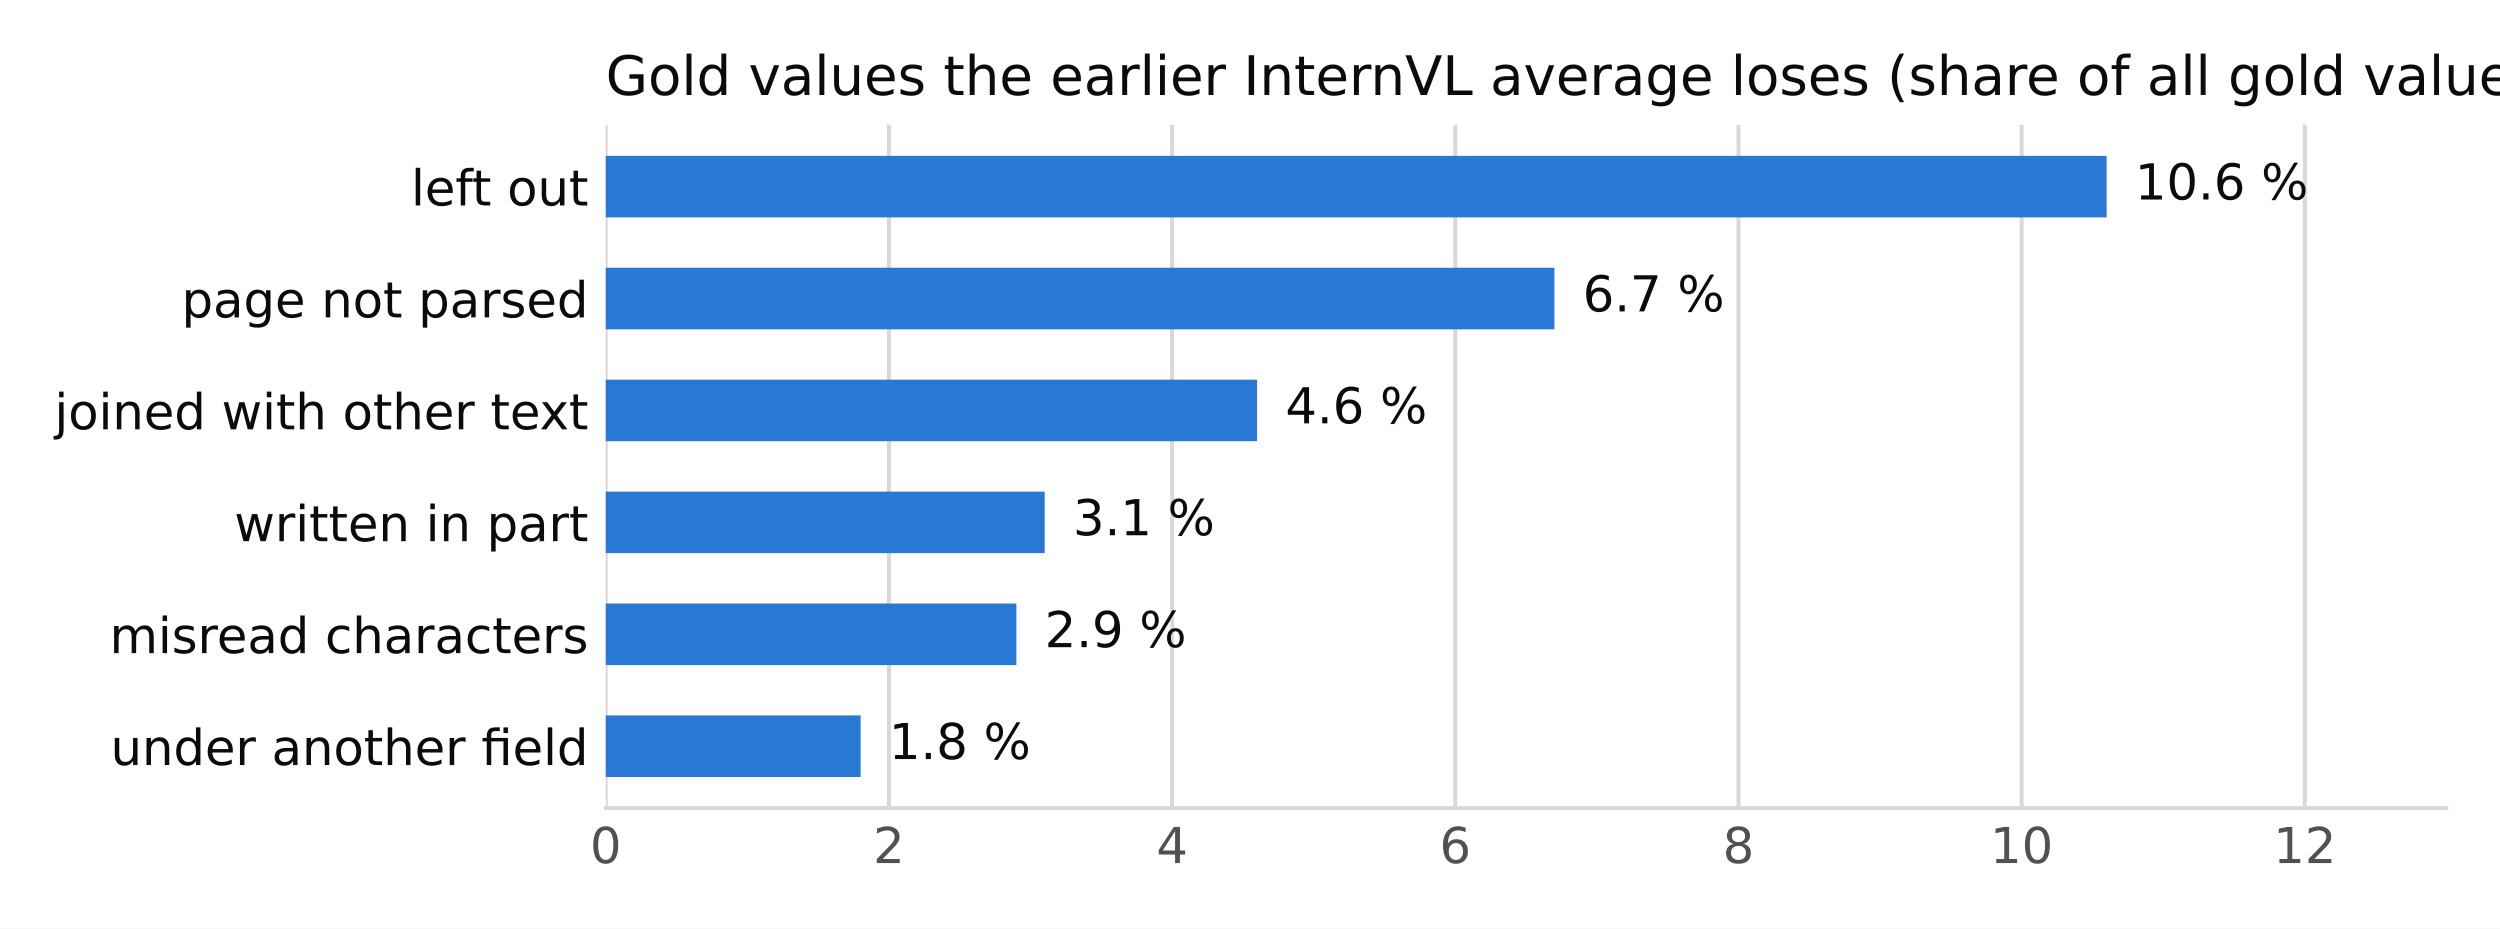
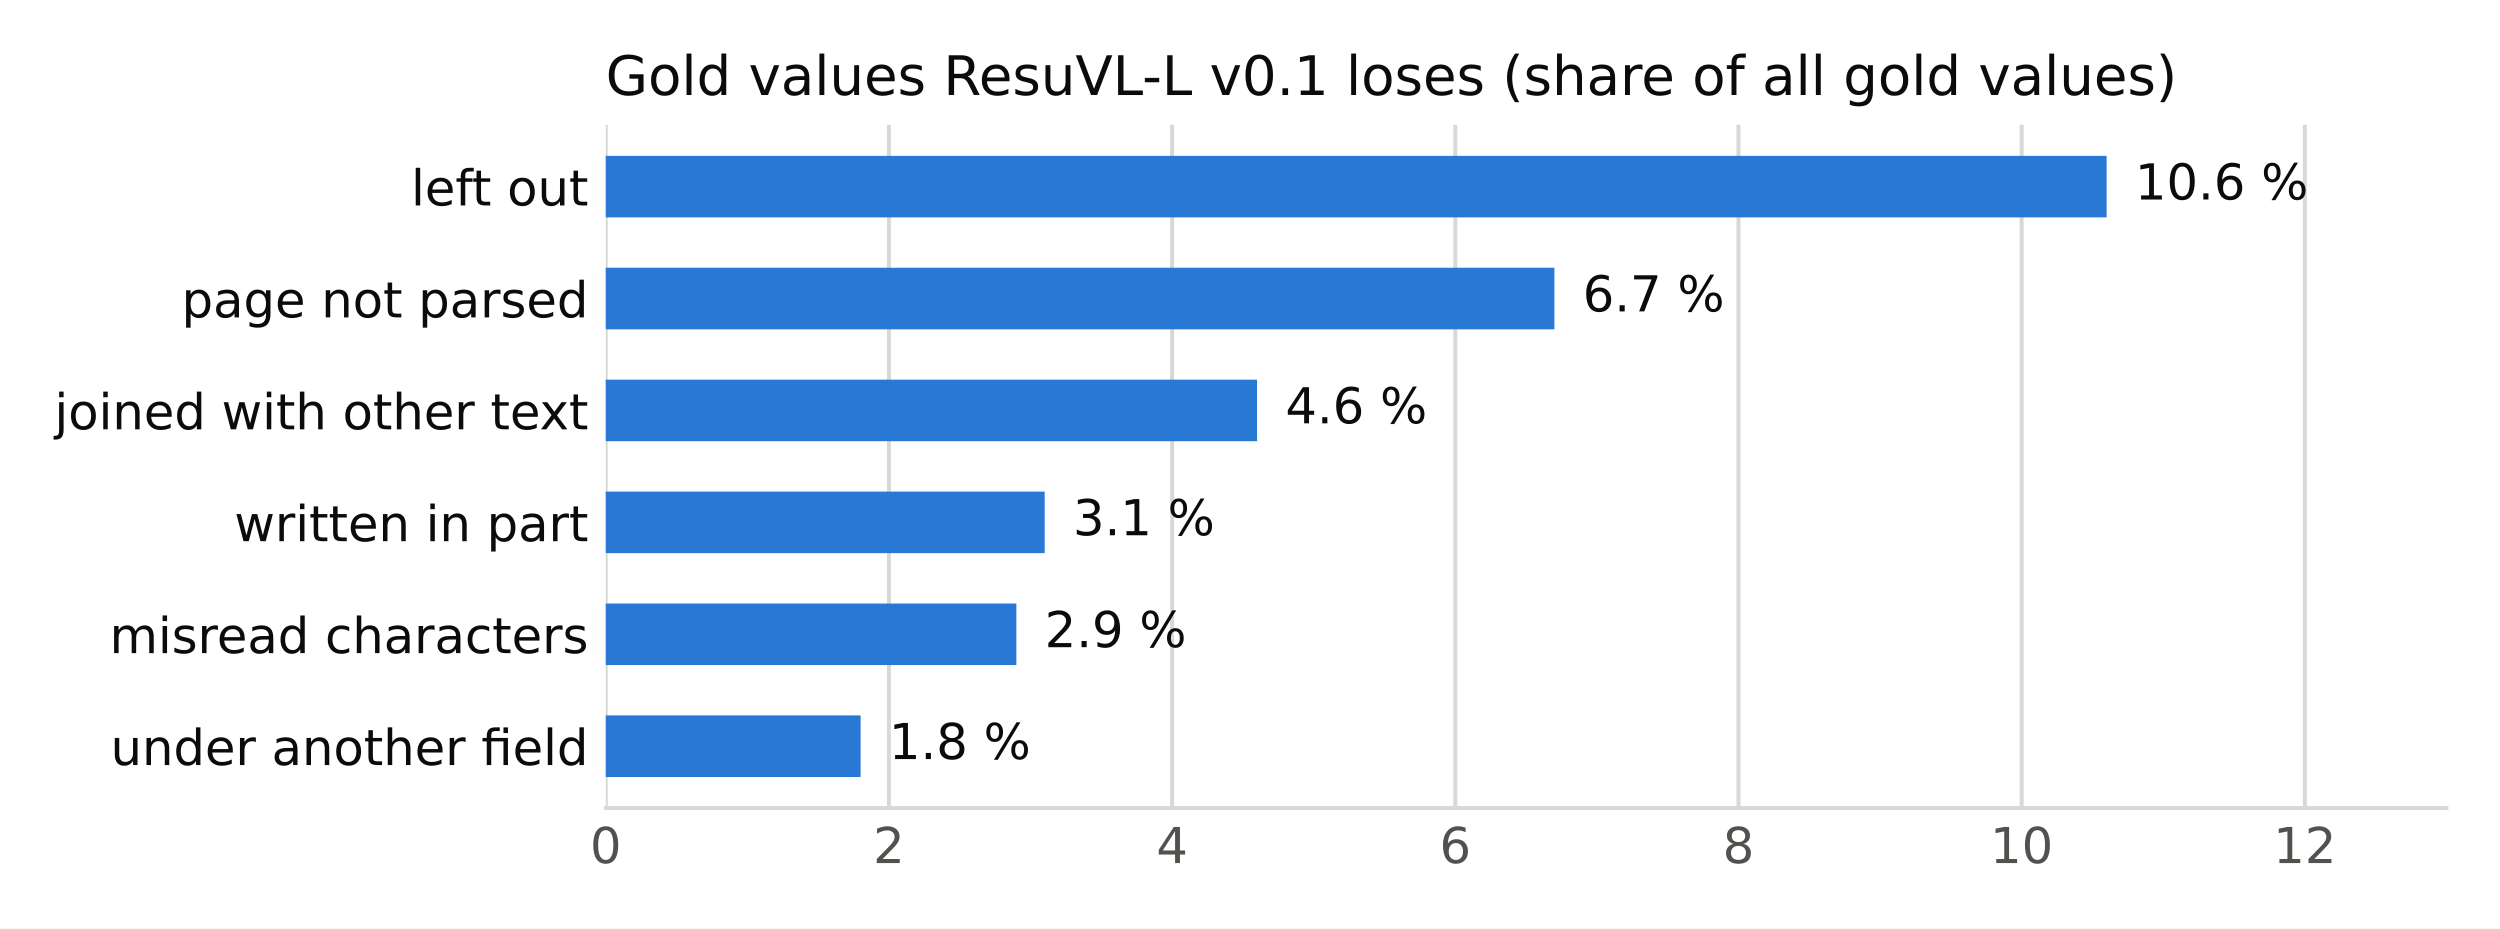
<svg xmlns="http://www.w3.org/2000/svg" xmlns:xlink="http://www.w3.org/1999/xlink" width="504pt" height="187.2pt" viewBox="0 0 504 187.2" version="1.1">
  <defs>
    <style type="text/css">*{stroke-linejoin: round; stroke-linecap: butt}</style>
  </defs>
  <g id="figure_1">
    <g id="patch_1">
      <path d="M 0 187.2  L 504 187.2  L 504 0  L 0 0  z " style="fill: #ffffff" />
    </g>
    <g id="axes_1">
      <g id="patch_2">
        <path d="M 122.12 162.9  L 493.2 162.9  L 493.2 25.157  L 122.12 25.157  L 122.12 162.9  z " style="fill: none" />
      </g>
      <g id="matplotlib.axis_1">
        <g id="xtick_1">
          <g id="line2d_1">
-             <path d="M 122.12 162.9  L 122.12 25.157  " clip-path="url(#pbf95b2d8e4)" style="fill: none; stroke: #d9d8d4; stroke-width: 0.8; stroke-linecap: square" />
+             <path d="M 122.12 162.9  L 122.12 25.157  " clip-path="url(#p961fce76a0)" style="fill: none; stroke: #d9d8d4; stroke-width: 0.8; stroke-linecap: square" />
          </g>
          <g id="line2d_2" />
          <g id="text_1">
            <g style="fill: #52514e" transform="translate(118.9387 173.9977) scale(0.1 -0.1)">
              <defs>
                <path id="DejaVuSans-13" d="M 2034 4250  Q 1547 4250 1301 3770  Q 1056 3291 1056 2328  Q 1056 1369 1301 889  Q 1547 409 2034 409  Q 2525 409 2770 889  Q 3016 1369 3016 2328  Q 3016 3291 2770 3770  Q 2525 4250 2034 4250  z M 2034 4750  Q 2819 4750 3233 4129  Q 3647 3509 3647 2328  Q 3647 1150 3233 529  Q 2819 -91 2034 -91  Q 1250 -91 836 529  Q 422 1150 422 2328  Q 422 3509 836 4129  Q 1250 4750 2034 4750  z " transform="scale(0.015625)" />
              </defs>
              <use xlink:href="#DejaVuSans-13" />
            </g>
          </g>
        </g>
        <g id="xtick_2">
          <g id="line2d_3">
-             <path d="M 179.209 162.9  L 179.209 25.157  " clip-path="url(#pbf95b2d8e4)" style="fill: none; stroke: #d9d8d4; stroke-width: 0.8; stroke-linecap: square" />
+             <path d="M 179.209 162.9  L 179.209 25.157  " clip-path="url(#p961fce76a0)" style="fill: none; stroke: #d9d8d4; stroke-width: 0.8; stroke-linecap: square" />
          </g>
          <g id="line2d_4" />
          <g id="text_2">
            <g style="fill: #52514e" transform="translate(176.028 173.9977) scale(0.1 -0.1)">
              <defs>
                <path id="DejaVuSans-15" d="M 1228 531  L 3431 531  L 3431 0  L 469 0  L 469 531  Q 828 903 1448 1529  Q 2069 2156 2228 2338  Q 2531 2678 2651 2914  Q 2772 3150 2772 3378  Q 2772 3750 2511 3984  Q 2250 4219 1831 4219  Q 1534 4219 1204 4116  Q 875 4013 500 3803  L 500 4441  Q 881 4594 1212 4672  Q 1544 4750 1819 4750  Q 2544 4750 2975 4387  Q 3406 4025 3406 3419  Q 3406 3131 3298 2873  Q 3191 2616 2906 2266  Q 2828 2175 2409 1742  Q 1991 1309 1228 531  z " transform="scale(0.015625)" />
              </defs>
              <use xlink:href="#DejaVuSans-15" />
            </g>
          </g>
        </g>
        <g id="xtick_3">
          <g id="line2d_5">
-             <path d="M 236.298 162.9  L 236.298 25.157  " clip-path="url(#pbf95b2d8e4)" style="fill: none; stroke: #d9d8d4; stroke-width: 0.8; stroke-linecap: square" />
+             <path d="M 236.298 162.9  L 236.298 25.157  " clip-path="url(#p961fce76a0)" style="fill: none; stroke: #d9d8d4; stroke-width: 0.8; stroke-linecap: square" />
          </g>
          <g id="line2d_6" />
          <g id="text_3">
            <g style="fill: #52514e" transform="translate(233.1172 173.9977) scale(0.1 -0.1)">
              <defs>
                <path id="DejaVuSans-17" d="M 2419 4116  L 825 1625  L 2419 1625  L 2419 4116  z M 2253 4666  L 3047 4666  L 3047 1625  L 3713 1625  L 3713 1100  L 3047 1100  L 3047 0  L 2419 0  L 2419 1100  L 313 1100  L 313 1709  L 2253 4666  z " transform="scale(0.015625)" />
              </defs>
              <use xlink:href="#DejaVuSans-17" />
            </g>
          </g>
        </g>
        <g id="xtick_4">
          <g id="line2d_7">
-             <path d="M 293.388 162.9  L 293.388 25.157  " clip-path="url(#pbf95b2d8e4)" style="fill: none; stroke: #d9d8d4; stroke-width: 0.8; stroke-linecap: square" />
+             <path d="M 293.388 162.9  L 293.388 25.157  " clip-path="url(#p961fce76a0)" style="fill: none; stroke: #d9d8d4; stroke-width: 0.8; stroke-linecap: square" />
          </g>
          <g id="line2d_8" />
          <g id="text_4">
            <g style="fill: #52514e" transform="translate(290.2064 173.9977) scale(0.1 -0.1)">
              <defs>
                <path id="DejaVuSans-19" d="M 2113 2584  Q 1688 2584 1439 2293  Q 1191 2003 1191 1497  Q 1191 994 1439 701  Q 1688 409 2113 409  Q 2538 409 2786 701  Q 3034 994 3034 1497  Q 3034 2003 2786 2293  Q 2538 2584 2113 2584  z M 3366 4563  L 3366 3988  Q 3128 4100 2886 4159  Q 2644 4219 2406 4219  Q 1781 4219 1451 3797  Q 1122 3375 1075 2522  Q 1259 2794 1537 2939  Q 1816 3084 2150 3084  Q 2853 3084 3261 2657  Q 3669 2231 3669 1497  Q 3669 778 3244 343  Q 2819 -91 2113 -91  Q 1303 -91 875 529  Q 447 1150 447 2328  Q 447 3434 972 4092  Q 1497 4750 2381 4750  Q 2619 4750 2861 4703  Q 3103 4656 3366 4563  z " transform="scale(0.015625)" />
              </defs>
              <use xlink:href="#DejaVuSans-19" />
            </g>
          </g>
        </g>
        <g id="xtick_5">
          <g id="line2d_9">
-             <path d="M 350.477 162.9  L 350.477 25.157  " clip-path="url(#pbf95b2d8e4)" style="fill: none; stroke: #d9d8d4; stroke-width: 0.8; stroke-linecap: square" />
+             <path d="M 350.477 162.9  L 350.477 25.157  " clip-path="url(#p961fce76a0)" style="fill: none; stroke: #d9d8d4; stroke-width: 0.8; stroke-linecap: square" />
          </g>
          <g id="line2d_10" />
          <g id="text_5">
            <g style="fill: #52514e" transform="translate(347.2957 173.9977) scale(0.1 -0.1)">
              <defs>
                <path id="DejaVuSans-1b" d="M 2034 2216  Q 1584 2216 1326 1975  Q 1069 1734 1069 1313  Q 1069 891 1326 650  Q 1584 409 2034 409  Q 2484 409 2743 651  Q 3003 894 3003 1313  Q 3003 1734 2745 1975  Q 2488 2216 2034 2216  z M 1403 2484  Q 997 2584 770 2862  Q 544 3141 544 3541  Q 544 4100 942 4425  Q 1341 4750 2034 4750  Q 2731 4750 3128 4425  Q 3525 4100 3525 3541  Q 3525 3141 3298 2862  Q 3072 2584 2669 2484  Q 3125 2378 3379 2068  Q 3634 1759 3634 1313  Q 3634 634 3220 271  Q 2806 -91 2034 -91  Q 1263 -91 848 271  Q 434 634 434 1313  Q 434 1759 690 2068  Q 947 2378 1403 2484  z M 1172 3481  Q 1172 3119 1398 2916  Q 1625 2713 2034 2713  Q 2441 2713 2670 2916  Q 2900 3119 2900 3481  Q 2900 3844 2670 4047  Q 2441 4250 2034 4250  Q 1625 4250 1398 4047  Q 1172 3844 1172 3481  z " transform="scale(0.015625)" />
              </defs>
              <use xlink:href="#DejaVuSans-1b" />
            </g>
          </g>
        </g>
        <g id="xtick_6">
          <g id="line2d_11">
-             <path d="M 407.566 162.9  L 407.566 25.157  " clip-path="url(#pbf95b2d8e4)" style="fill: none; stroke: #d9d8d4; stroke-width: 0.8; stroke-linecap: square" />
+             <path d="M 407.566 162.9  L 407.566 25.157  " clip-path="url(#p961fce76a0)" style="fill: none; stroke: #d9d8d4; stroke-width: 0.8; stroke-linecap: square" />
          </g>
          <g id="line2d_12" />
          <g id="text_6">
            <g style="fill: #52514e" transform="translate(401.2037 173.9977) scale(0.1 -0.1)">
              <defs>
                <path id="DejaVuSans-14" d="M 794 531  L 1825 531  L 1825 4091  L 703 3866  L 703 4441  L 1819 4666  L 2450 4666  L 2450 531  L 3481 531  L 3481 0  L 794 0  L 794 531  z " transform="scale(0.015625)" />
              </defs>
              <use xlink:href="#DejaVuSans-14" />
              <use xlink:href="#DejaVuSans-13" transform="translate(63.625 0)" />
            </g>
          </g>
        </g>
        <g id="xtick_7">
          <g id="line2d_13">
-             <path d="M 464.655 162.9  L 464.655 25.157  " clip-path="url(#pbf95b2d8e4)" style="fill: none; stroke: #d9d8d4; stroke-width: 0.8; stroke-linecap: square" />
+             <path d="M 464.655 162.9  L 464.655 25.157  " clip-path="url(#p961fce76a0)" style="fill: none; stroke: #d9d8d4; stroke-width: 0.8; stroke-linecap: square" />
          </g>
          <g id="line2d_14" />
          <g id="text_7">
            <g style="fill: #52514e" transform="translate(458.2929 173.9977) scale(0.1 -0.1)">
              <use xlink:href="#DejaVuSans-14" />
              <use xlink:href="#DejaVuSans-15" transform="translate(63.625 0)" />
            </g>
          </g>
        </g>
      </g>
      <g id="matplotlib.axis_2">
        <g id="ytick_1">
          <g id="line2d_15" />
          <g id="text_8">
            <g style="fill: #0b0b0b" transform="translate(22.29188 154.2336) scale(0.1 -0.1)">
              <defs>
                <path id="DejaVuSans-58" d="M 544 1381  L 544 3500  L 1119 3500  L 1119 1403  Q 1119 906 1312 657  Q 1506 409 1894 409  Q 2359 409 2629 706  Q 2900 1003 2900 1516  L 2900 3500  L 3475 3500  L 3475 0  L 2900 0  L 2900 538  Q 2691 219 2414 64  Q 2138 -91 1772 -91  Q 1169 -91 856 284  Q 544 659 544 1381  z M 1991 3584  L 1991 3584  z " transform="scale(0.015625)" />
                <path id="DejaVuSans-51" d="M 3513 2113  L 3513 0  L 2938 0  L 2938 2094  Q 2938 2591 2744 2837  Q 2550 3084 2163 3084  Q 1697 3084 1428 2787  Q 1159 2491 1159 1978  L 1159 0  L 581 0  L 581 3500  L 1159 3500  L 1159 2956  Q 1366 3272 1645 3428  Q 1925 3584 2291 3584  Q 2894 3584 3203 3211  Q 3513 2838 3513 2113  z " transform="scale(0.015625)" />
                <path id="DejaVuSans-47" d="M 2906 2969  L 2906 4863  L 3481 4863  L 3481 0  L 2906 0  L 2906 525  Q 2725 213 2448 61  Q 2172 -91 1784 -91  Q 1150 -91 751 415  Q 353 922 353 1747  Q 353 2572 751 3078  Q 1150 3584 1784 3584  Q 2172 3584 2448 3432  Q 2725 3281 2906 2969  z M 947 1747  Q 947 1113 1208 752  Q 1469 391 1925 391  Q 2381 391 2643 752  Q 2906 1113 2906 1747  Q 2906 2381 2643 2742  Q 2381 3103 1925 3103  Q 1469 3103 1208 2742  Q 947 2381 947 1747  z " transform="scale(0.015625)" />
                <path id="DejaVuSans-48" d="M 3597 1894  L 3597 1613  L 953 1613  Q 991 1019 1311 708  Q 1631 397 2203 397  Q 2534 397 2845 478  Q 3156 559 3463 722  L 3463 178  Q 3153 47 2828 -22  Q 2503 -91 2169 -91  Q 1331 -91 842 396  Q 353 884 353 1716  Q 353 2575 817 3079  Q 1281 3584 2069 3584  Q 2775 3584 3186 3129  Q 3597 2675 3597 1894  z M 3022 2063  Q 3016 2534 2758 2815  Q 2500 3097 2075 3097  Q 1594 3097 1305 2825  Q 1016 2553 972 2059  L 3022 2063  z " transform="scale(0.015625)" />
                <path id="DejaVuSans-55" d="M 2631 2963  Q 2534 3019 2420 3045  Q 2306 3072 2169 3072  Q 1681 3072 1420 2755  Q 1159 2438 1159 1844  L 1159 0  L 581 0  L 581 3500  L 1159 3500  L 1159 2956  Q 1341 3275 1631 3429  Q 1922 3584 2338 3584  Q 2397 3584 2469 3576  Q 2541 3569 2628 3553  L 2631 2963  z " transform="scale(0.015625)" />
                <path id="DejaVuSans-3" transform="scale(0.015625)" />
                <path id="DejaVuSans-44" d="M 2194 1759  Q 1497 1759 1228 1600  Q 959 1441 959 1056  Q 959 750 1161 570  Q 1363 391 1709 391  Q 2188 391 2477 730  Q 2766 1069 2766 1631  L 2766 1759  L 2194 1759  z M 3341 1997  L 3341 0  L 2766 0  L 2766 531  Q 2569 213 2275 61  Q 1981 -91 1556 -91  Q 1019 -91 701 211  Q 384 513 384 1019  Q 384 1609 779 1909  Q 1175 2209 1959 2209  L 2766 2209  L 2766 2266  Q 2766 2663 2505 2880  Q 2244 3097 1772 3097  Q 1472 3097 1187 3025  Q 903 2953 641 2809  L 641 3341  Q 956 3463 1253 3523  Q 1550 3584 1831 3584  Q 2591 3584 2966 3190  Q 3341 2797 3341 1997  z " transform="scale(0.015625)" />
                <path id="DejaVuSans-52" d="M 1959 3097  Q 1497 3097 1228 2736  Q 959 2375 959 1747  Q 959 1119 1226 758  Q 1494 397 1959 397  Q 2419 397 2687 759  Q 2956 1122 2956 1747  Q 2956 2369 2687 2733  Q 2419 3097 1959 3097  z M 1959 3584  Q 2709 3584 3137 3096  Q 3566 2609 3566 1747  Q 3566 888 3137 398  Q 2709 -91 1959 -91  Q 1206 -91 779 398  Q 353 888 353 1747  Q 353 2609 779 3096  Q 1206 3584 1959 3584  z " transform="scale(0.015625)" />
                <path id="DejaVuSans-57" d="M 1172 4494  L 1172 3500  L 2356 3500  L 2356 3053  L 1172 3053  L 1172 1153  Q 1172 725 1289 603  Q 1406 481 1766 481  L 2356 481  L 2356 0  L 1766 0  Q 1100 0 847 248  Q 594 497 594 1153  L 594 3053  L 172 3053  L 172 3500  L 594 3500  L 594 4494  L 1172 4494  z " transform="scale(0.015625)" />
                <path id="DejaVuSans-4b" d="M 3513 2113  L 3513 0  L 2938 0  L 2938 2094  Q 2938 2591 2744 2837  Q 2550 3084 2163 3084  Q 1697 3084 1428 2787  Q 1159 2491 1159 1978  L 1159 0  L 581 0  L 581 4863  L 1159 4863  L 1159 2956  Q 1366 3272 1645 3428  Q 1925 3584 2291 3584  Q 2894 3584 3203 3211  Q 3513 2838 3513 2113  z " transform="scale(0.015625)" />
                <path id="DejaVuSans-13af" d="M 3431 3500  L 3431 0  L 2853 0  L 2853 3053  L 1275 3053  L 1275 0  L 697 0  L 697 3053  L 147 3053  L 147 3500  L 697 3500  L 697 3744  Q 697 4316 967 4589  Q 1238 4863 1797 4863  L 2375 4863  L 2375 4384  L 1825 4384  Q 1516 4384 1395 4259  Q 1275 4134 1275 3809  L 1275 3500  L 3431 3500  z M 2853 4856  L 3431 4856  L 3431 4128  L 2853 4128  L 2853 4856  z " transform="scale(0.015625)" />
                <path id="DejaVuSans-4f" d="M 603 4863  L 1178 4863  L 1178 0  L 603 0  L 603 4863  z " transform="scale(0.015625)" />
              </defs>
              <use xlink:href="#DejaVuSans-58" />
              <use xlink:href="#DejaVuSans-51" transform="translate(63.375 0)" />
              <use xlink:href="#DejaVuSans-47" transform="translate(126.75 0)" />
              <use xlink:href="#DejaVuSans-48" transform="translate(190.2344 0)" />
              <use xlink:href="#DejaVuSans-55" transform="translate(251.7656 0)" />
              <use xlink:href="#DejaVuSans-3" transform="translate(292.875 0)" />
              <use xlink:href="#DejaVuSans-44" transform="translate(324.6562 0)" />
              <use xlink:href="#DejaVuSans-51" transform="translate(385.9375 0)" />
              <use xlink:href="#DejaVuSans-52" transform="translate(449.3125 0)" />
              <use xlink:href="#DejaVuSans-57" transform="translate(510.5 0)" />
              <use xlink:href="#DejaVuSans-4b" transform="translate(549.7031 0)" />
              <use xlink:href="#DejaVuSans-48" transform="translate(613.0781 0)" />
              <use xlink:href="#DejaVuSans-55" transform="translate(674.6094 0)" />
              <use xlink:href="#DejaVuSans-3" transform="translate(715.7188 0)" />
              <use xlink:href="#DejaVuSans-13af" transform="translate(747.5 0)" />
              <use xlink:href="#DejaVuSans-48" transform="translate(810.4844 0)" />
              <use xlink:href="#DejaVuSans-4f" transform="translate(872.0156 0)" />
              <use xlink:href="#DejaVuSans-47" transform="translate(899.7969 0)" />
            </g>
          </g>
        </g>
        <g id="ytick_2">
          <g id="line2d_16" />
          <g id="text_9">
            <g style="fill: #0b0b0b" transform="translate(22.09812 131.6713) scale(0.1 -0.1)">
              <defs>
                <path id="DejaVuSans-50" d="M 3328 2828  Q 3544 3216 3844 3400  Q 4144 3584 4550 3584  Q 5097 3584 5394 3201  Q 5691 2819 5691 2113  L 5691 0  L 5113 0  L 5113 2094  Q 5113 2597 4934 2840  Q 4756 3084 4391 3084  Q 3944 3084 3684 2787  Q 3425 2491 3425 1978  L 3425 0  L 2847 0  L 2847 2094  Q 2847 2600 2669 2842  Q 2491 3084 2119 3084  Q 1678 3084 1418 2786  Q 1159 2488 1159 1978  L 1159 0  L 581 0  L 581 3500  L 1159 3500  L 1159 2956  Q 1356 3278 1631 3431  Q 1906 3584 2284 3584  Q 2666 3584 2933 3390  Q 3200 3197 3328 2828  z " transform="scale(0.015625)" />
                <path id="DejaVuSans-4c" d="M 603 3500  L 1178 3500  L 1178 0  L 603 0  L 603 3500  z M 603 4863  L 1178 4863  L 1178 4134  L 603 4134  L 603 4863  z " transform="scale(0.015625)" />
                <path id="DejaVuSans-56" d="M 2834 3397  L 2834 2853  Q 2591 2978 2328 3040  Q 2066 3103 1784 3103  Q 1356 3103 1142 2972  Q 928 2841 928 2578  Q 928 2378 1081 2264  Q 1234 2150 1697 2047  L 1894 2003  Q 2506 1872 2764 1633  Q 3022 1394 3022 966  Q 3022 478 2636 193  Q 2250 -91 1575 -91  Q 1294 -91 989 -36  Q 684 19 347 128  L 347 722  Q 666 556 975 473  Q 1284 391 1588 391  Q 1994 391 2212 530  Q 2431 669 2431 922  Q 2431 1156 2273 1281  Q 2116 1406 1581 1522  L 1381 1569  Q 847 1681 609 1914  Q 372 2147 372 2553  Q 372 3047 722 3315  Q 1072 3584 1716 3584  Q 2034 3584 2315 3537  Q 2597 3491 2834 3397  z " transform="scale(0.015625)" />
                <path id="DejaVuSans-46" d="M 3122 3366  L 3122 2828  Q 2878 2963 2633 3030  Q 2388 3097 2138 3097  Q 1578 3097 1268 2742  Q 959 2388 959 1747  Q 959 1106 1268 751  Q 1578 397 2138 397  Q 2388 397 2633 464  Q 2878 531 3122 666  L 3122 134  Q 2881 22 2623 -34  Q 2366 -91 2075 -91  Q 1284 -91 818 406  Q 353 903 353 1747  Q 353 2603 823 3093  Q 1294 3584 2113 3584  Q 2378 3584 2631 3529  Q 2884 3475 3122 3366  z " transform="scale(0.015625)" />
              </defs>
              <use xlink:href="#DejaVuSans-50" />
              <use xlink:href="#DejaVuSans-4c" transform="translate(97.40625 0)" />
              <use xlink:href="#DejaVuSans-56" transform="translate(125.1875 0)" />
              <use xlink:href="#DejaVuSans-55" transform="translate(177.2812 0)" />
              <use xlink:href="#DejaVuSans-48" transform="translate(216.1875 0)" />
              <use xlink:href="#DejaVuSans-44" transform="translate(277.7188 0)" />
              <use xlink:href="#DejaVuSans-47" transform="translate(339 0)" />
              <use xlink:href="#DejaVuSans-3" transform="translate(402.4844 0)" />
              <use xlink:href="#DejaVuSans-46" transform="translate(434.2656 0)" />
              <use xlink:href="#DejaVuSans-4b" transform="translate(489.25 0)" />
              <use xlink:href="#DejaVuSans-44" transform="translate(552.625 0)" />
              <use xlink:href="#DejaVuSans-55" transform="translate(613.9062 0)" />
              <use xlink:href="#DejaVuSans-44" transform="translate(655.0156 0)" />
              <use xlink:href="#DejaVuSans-46" transform="translate(716.2969 0)" />
              <use xlink:href="#DejaVuSans-57" transform="translate(771.2812 0)" />
              <use xlink:href="#DejaVuSans-48" transform="translate(810.4844 0)" />
              <use xlink:href="#DejaVuSans-55" transform="translate(872.0156 0)" />
              <use xlink:href="#DejaVuSans-56" transform="translate(913.125 0)" />
            </g>
          </g>
        </g>
        <g id="ytick_3">
          <g id="line2d_17" />
          <g id="text_10">
            <g style="fill: #0b0b0b" transform="translate(47.24188 109.1091) scale(0.1 -0.1)">
              <defs>
                <path id="DejaVuSans-5a" d="M 269 3500  L 844 3500  L 1563 769  L 2278 3500  L 2956 3500  L 3675 769  L 4391 3500  L 4966 3500  L 4050 0  L 3372 0  L 2619 2869  L 1863 0  L 1184 0  L 269 3500  z " transform="scale(0.015625)" />
                <path id="DejaVuSans-53" d="M 1159 525  L 1159 -1331  L 581 -1331  L 581 3500  L 1159 3500  L 1159 2969  Q 1341 3281 1617 3432  Q 1894 3584 2278 3584  Q 2916 3584 3314 3078  Q 3713 2572 3713 1747  Q 3713 922 3314 415  Q 2916 -91 2278 -91  Q 1894 -91 1617 61  Q 1341 213 1159 525  z M 3116 1747  Q 3116 2381 2855 2742  Q 2594 3103 2138 3103  Q 1681 3103 1420 2742  Q 1159 2381 1159 1747  Q 1159 1113 1420 752  Q 1681 391 2138 391  Q 2594 391 2855 752  Q 3116 1113 3116 1747  z " transform="scale(0.015625)" />
              </defs>
              <use xlink:href="#DejaVuSans-5a" />
              <use xlink:href="#DejaVuSans-55" transform="translate(81.78125 0)" />
              <use xlink:href="#DejaVuSans-4c" transform="translate(122.8906 0)" />
              <use xlink:href="#DejaVuSans-57" transform="translate(150.6719 0)" />
              <use xlink:href="#DejaVuSans-57" transform="translate(189.875 0)" />
              <use xlink:href="#DejaVuSans-48" transform="translate(229.0781 0)" />
              <use xlink:href="#DejaVuSans-51" transform="translate(290.6094 0)" />
              <use xlink:href="#DejaVuSans-3" transform="translate(353.9844 0)" />
              <use xlink:href="#DejaVuSans-4c" transform="translate(385.7656 0)" />
              <use xlink:href="#DejaVuSans-51" transform="translate(413.5469 0)" />
              <use xlink:href="#DejaVuSans-3" transform="translate(476.9219 0)" />
              <use xlink:href="#DejaVuSans-53" transform="translate(508.7031 0)" />
              <use xlink:href="#DejaVuSans-44" transform="translate(572.1875 0)" />
              <use xlink:href="#DejaVuSans-55" transform="translate(633.4688 0)" />
              <use xlink:href="#DejaVuSans-57" transform="translate(674.5781 0)" />
            </g>
          </g>
        </g>
        <g id="ytick_4">
          <g id="line2d_18" />
          <g id="text_11">
            <g style="fill: #0b0b0b" transform="translate(10.97937 86.5468) scale(0.1 -0.1)">
              <defs>
                <path id="DejaVuSans-4d" d="M 603 3500  L 1178 3500  L 1178 -63  Q 1178 -731 923 -1031  Q 669 -1331 103 -1331  L -116 -1331  L -116 -844  L 38 -844  Q 366 -844 484 -692  Q 603 -541 603 -63  L 603 3500  z M 603 4863  L 1178 4863  L 1178 4134  L 603 4134  L 603 4863  z " transform="scale(0.015625)" />
                <path id="DejaVuSans-5b" d="M 3513 3500  L 2247 1797  L 3578 0  L 2900 0  L 1881 1375  L 863 0  L 184 0  L 1544 1831  L 300 3500  L 978 3500  L 1906 2253  L 2834 3500  L 3513 3500  z " transform="scale(0.015625)" />
              </defs>
              <use xlink:href="#DejaVuSans-4d" />
              <use xlink:href="#DejaVuSans-52" transform="translate(27.78125 0)" />
              <use xlink:href="#DejaVuSans-4c" transform="translate(88.96875 0)" />
              <use xlink:href="#DejaVuSans-51" transform="translate(116.75 0)" />
              <use xlink:href="#DejaVuSans-48" transform="translate(180.125 0)" />
              <use xlink:href="#DejaVuSans-47" transform="translate(241.6562 0)" />
              <use xlink:href="#DejaVuSans-3" transform="translate(305.1406 0)" />
              <use xlink:href="#DejaVuSans-5a" transform="translate(336.9219 0)" />
              <use xlink:href="#DejaVuSans-4c" transform="translate(418.7031 0)" />
              <use xlink:href="#DejaVuSans-57" transform="translate(446.4844 0)" />
              <use xlink:href="#DejaVuSans-4b" transform="translate(485.6875 0)" />
              <use xlink:href="#DejaVuSans-3" transform="translate(549.0625 0)" />
              <use xlink:href="#DejaVuSans-52" transform="translate(580.8438 0)" />
              <use xlink:href="#DejaVuSans-57" transform="translate(642.0312 0)" />
              <use xlink:href="#DejaVuSans-4b" transform="translate(681.2344 0)" />
              <use xlink:href="#DejaVuSans-48" transform="translate(744.6094 0)" />
              <use xlink:href="#DejaVuSans-55" transform="translate(806.1406 0)" />
              <use xlink:href="#DejaVuSans-3" transform="translate(847.25 0)" />
              <use xlink:href="#DejaVuSans-57" transform="translate(879.0312 0)" />
              <use xlink:href="#DejaVuSans-48" transform="translate(918.2344 0)" />
              <use xlink:href="#DejaVuSans-5b" transform="translate(978.0156 0)" />
              <use xlink:href="#DejaVuSans-57" transform="translate(1037.203 0)" />
            </g>
          </g>
        </g>
        <g id="ytick_5">
          <g id="line2d_19" />
          <g id="text_12">
            <g style="fill: #0b0b0b" transform="translate(36.61062 63.98454) scale(0.1 -0.1)">
              <defs>
                <path id="DejaVuSans-4a" d="M 2906 1791  Q 2906 2416 2648 2759  Q 2391 3103 1925 3103  Q 1463 3103 1205 2759  Q 947 2416 947 1791  Q 947 1169 1205 825  Q 1463 481 1925 481  Q 2391 481 2648 825  Q 2906 1169 2906 1791  z M 3481 434  Q 3481 -459 3084 -895  Q 2688 -1331 1869 -1331  Q 1566 -1331 1297 -1286  Q 1028 -1241 775 -1147  L 775 -588  Q 1028 -725 1275 -790  Q 1522 -856 1778 -856  Q 2344 -856 2625 -561  Q 2906 -266 2906 331  L 2906 616  Q 2728 306 2450 153  Q 2172 0 1784 0  Q 1141 0 747 490  Q 353 981 353 1791  Q 353 2603 747 3093  Q 1141 3584 1784 3584  Q 2172 3584 2450 3431  Q 2728 3278 2906 2969  L 2906 3500  L 3481 3500  L 3481 434  z " transform="scale(0.015625)" />
              </defs>
              <use xlink:href="#DejaVuSans-53" />
              <use xlink:href="#DejaVuSans-44" transform="translate(63.48438 0)" />
              <use xlink:href="#DejaVuSans-4a" transform="translate(124.7656 0)" />
              <use xlink:href="#DejaVuSans-48" transform="translate(188.25 0)" />
              <use xlink:href="#DejaVuSans-3" transform="translate(249.7812 0)" />
              <use xlink:href="#DejaVuSans-51" transform="translate(281.5625 0)" />
              <use xlink:href="#DejaVuSans-52" transform="translate(344.9375 0)" />
              <use xlink:href="#DejaVuSans-57" transform="translate(406.125 0)" />
              <use xlink:href="#DejaVuSans-3" transform="translate(445.3281 0)" />
              <use xlink:href="#DejaVuSans-53" transform="translate(477.1094 0)" />
              <use xlink:href="#DejaVuSans-44" transform="translate(540.5938 0)" />
              <use xlink:href="#DejaVuSans-55" transform="translate(601.875 0)" />
              <use xlink:href="#DejaVuSans-56" transform="translate(642.9844 0)" />
              <use xlink:href="#DejaVuSans-48" transform="translate(695.0781 0)" />
              <use xlink:href="#DejaVuSans-47" transform="translate(756.6094 0)" />
            </g>
          </g>
        </g>
        <g id="ytick_6">
          <g id="line2d_20" />
          <g id="text_13">
            <g style="fill: #0b0b0b" transform="translate(82.86844 41.42229) scale(0.1 -0.1)">
              <defs>
                <path id="DejaVuSans-49" d="M 2375 4863  L 2375 4384  L 1825 4384  Q 1516 4384 1395 4259  Q 1275 4134 1275 3809  L 1275 3500  L 2222 3500  L 2222 3053  L 1275 3053  L 1275 0  L 697 0  L 697 3053  L 147 3053  L 147 3500  L 697 3500  L 697 3744  Q 697 4328 969 4595  Q 1241 4863 1831 4863  L 2375 4863  z " transform="scale(0.015625)" />
              </defs>
              <use xlink:href="#DejaVuSans-4f" />
              <use xlink:href="#DejaVuSans-48" transform="translate(27.78125 0)" />
              <use xlink:href="#DejaVuSans-49" transform="translate(89.3125 0)" />
              <use xlink:href="#DejaVuSans-57" transform="translate(122.7656 0)" />
              <use xlink:href="#DejaVuSans-3" transform="translate(161.9688 0)" />
              <use xlink:href="#DejaVuSans-52" transform="translate(193.75 0)" />
              <use xlink:href="#DejaVuSans-58" transform="translate(254.9375 0)" />
              <use xlink:href="#DejaVuSans-57" transform="translate(318.3125 0)" />
            </g>
          </g>
        </g>
      </g>
      <g id="patch_3">
-         <path d="M 122.12 156.639  L 173.5 156.639  L 173.5 144.23  L 122.12 144.23  z " clip-path="url(#pbf95b2d8e4)" style="fill: #2a78d6" />
+         <path d="M 122.12 156.639  L 173.5 156.639  L 173.5 144.23  L 122.12 144.23  z " clip-path="url(#p961fce76a0)" style="fill: #2a78d6" />
      </g>
      <g id="patch_4">
-         <path d="M 122.12 134.077  L 204.899 134.077  L 204.899 121.667  L 122.12 121.667  z " clip-path="url(#pbf95b2d8e4)" style="fill: #2a78d6" />
+         <path d="M 122.12 134.077  L 204.899 134.077  L 204.899 121.667  L 122.12 121.667  z " clip-path="url(#p961fce76a0)" style="fill: #2a78d6" />
      </g>
      <g id="patch_5">
-         <path d="M 122.12 111.514  L 210.608 111.514  L 210.608 99.105  L 122.12 99.105  z " clip-path="url(#pbf95b2d8e4)" style="fill: #2a78d6" />
+         <path d="M 122.12 111.514  L 210.608 111.514  L 210.608 99.105  L 122.12 99.105  z " clip-path="url(#p961fce76a0)" style="fill: #2a78d6" />
      </g>
      <g id="patch_6">
-         <path d="M 122.12 88.952  L 253.425 88.952  L 253.425 76.543  L 122.12 76.543  z " clip-path="url(#pbf95b2d8e4)" style="fill: #2a78d6" />
+         <path d="M 122.12 88.952  L 253.425 88.952  L 253.425 76.543  L 122.12 76.543  z " clip-path="url(#p961fce76a0)" style="fill: #2a78d6" />
      </g>
      <g id="patch_7">
-         <path d="M 122.12 66.39  L 313.369 66.39  L 313.369 53.981  L 122.12 53.981  z " clip-path="url(#pbf95b2d8e4)" style="fill: #2a78d6" />
+         <path d="M 122.12 66.39  L 313.369 66.39  L 313.369 53.981  L 122.12 53.981  z " clip-path="url(#p961fce76a0)" style="fill: #2a78d6" />
      </g>
      <g id="patch_8">
-         <path d="M 122.12 43.828  L 424.693 43.828  L 424.693 31.418  L 122.12 31.418  z " clip-path="url(#pbf95b2d8e4)" style="fill: #2a78d6" />
+         <path d="M 122.12 43.828  L 424.693 43.828  L 424.693 31.418  L 122.12 31.418  z " clip-path="url(#p961fce76a0)" style="fill: #2a78d6" />
      </g>
      <g id="patch_9">
        <path d="M 122.12 162.9  L 493.2 162.9  " style="fill: none; stroke: #d9d8d4; stroke-width: 0.8; stroke-linejoin: miter; stroke-linecap: square" />
      </g>
      <g id="text_14">
        <g style="fill: #0b0b0b" transform="translate(179.2092 153.032) scale(0.1 -0.1)">
          <defs>
            <path id="DejaVuSans-11" d="M 684 794  L 1344 794  L 1344 0  L 684 0  L 684 794  z " transform="scale(0.015625)" />
            <path id="DejaVuSans-8" d="M 4653 2053  Q 4381 2053 4226 1822  Q 4072 1591 4072 1178  Q 4072 772 4226 539  Q 4381 306 4653 306  Q 4919 306 5073 539  Q 5228 772 5228 1178  Q 5228 1588 5073 1820  Q 4919 2053 4653 2053  z M 4653 2450  Q 5147 2450 5437 2106  Q 5728 1763 5728 1178  Q 5728 594 5436 251  Q 5144 -91 4653 -91  Q 4153 -91 3862 251  Q 3572 594 3572 1178  Q 3572 1766 3864 2108  Q 4156 2450 4653 2450  z M 1428 4353  Q 1159 4353 1004 4120  Q 850 3888 850 3481  Q 850 3069 1003 2837  Q 1156 2606 1428 2606  Q 1700 2606 1854 2837  Q 2009 3069 2009 3481  Q 2009 3884 1853 4118  Q 1697 4353 1428 4353  z M 4250 4750  L 4750 4750  L 1831 -91  L 1331 -91  L 4250 4750  z M 1428 4750  Q 1922 4750 2215 4408  Q 2509 4066 2509 3481  Q 2509 2891 2217 2550  Q 1925 2209 1428 2209  Q 931 2209 642 2551  Q 353 2894 353 3481  Q 353 4063 643 4406  Q 934 4750 1428 4750  z " transform="scale(0.015625)" />
          </defs>
          <use xlink:href="#DejaVuSans-14" />
          <use xlink:href="#DejaVuSans-11" transform="translate(63.625 0)" />
          <use xlink:href="#DejaVuSans-1b" transform="translate(95.40625 0)" />
          <use xlink:href="#DejaVuSans-3" transform="translate(159.0312 0)" />
          <use xlink:href="#DejaVuSans-8" transform="translate(190.8125 0)" />
        </g>
      </g>
      <g id="text_15">
        <g style="fill: #0b0b0b" transform="translate(210.6083 130.4698) scale(0.1 -0.1)">
          <defs>
            <path id="DejaVuSans-1c" d="M 703 97  L 703 672  Q 941 559 1184 500  Q 1428 441 1663 441  Q 2288 441 2617 861  Q 2947 1281 2994 2138  Q 2813 1869 2534 1725  Q 2256 1581 1919 1581  Q 1219 1581 811 2004  Q 403 2428 403 3163  Q 403 3881 828 4315  Q 1253 4750 1959 4750  Q 2769 4750 3195 4129  Q 3622 3509 3622 2328  Q 3622 1225 3098 567  Q 2575 -91 1691 -91  Q 1453 -91 1209 -44  Q 966 3 703 97  z M 1959 2075  Q 2384 2075 2632 2365  Q 2881 2656 2881 3163  Q 2881 3666 2632 3958  Q 2384 4250 1959 4250  Q 1534 4250 1286 3958  Q 1038 3666 1038 3163  Q 1038 2656 1286 2365  Q 1534 2075 1959 2075  z " transform="scale(0.015625)" />
          </defs>
          <use xlink:href="#DejaVuSans-15" />
          <use xlink:href="#DejaVuSans-11" transform="translate(63.625 0)" />
          <use xlink:href="#DejaVuSans-1c" transform="translate(95.40625 0)" />
          <use xlink:href="#DejaVuSans-3" transform="translate(159.0312 0)" />
          <use xlink:href="#DejaVuSans-8" transform="translate(190.8125 0)" />
        </g>
      </g>
      <g id="text_16">
        <g style="fill: #0b0b0b" transform="translate(216.3172 107.9075) scale(0.1 -0.1)">
          <defs>
            <path id="DejaVuSans-16" d="M 2597 2516  Q 3050 2419 3304 2112  Q 3559 1806 3559 1356  Q 3559 666 3084 287  Q 2609 -91 1734 -91  Q 1441 -91 1130 -33  Q 819 25 488 141  L 488 750  Q 750 597 1062 519  Q 1375 441 1716 441  Q 2309 441 2620 675  Q 2931 909 2931 1356  Q 2931 1769 2642 2001  Q 2353 2234 1838 2234  L 1294 2234  L 1294 2753  L 1863 2753  Q 2328 2753 2575 2939  Q 2822 3125 2822 3475  Q 2822 3834 2567 4026  Q 2313 4219 1838 4219  Q 1578 4219 1281 4162  Q 984 4106 628 3988  L 628 4550  Q 988 4650 1302 4700  Q 1616 4750 1894 4750  Q 2613 4750 3031 4423  Q 3450 4097 3450 3541  Q 3450 3153 3228 2886  Q 3006 2619 2597 2516  z " transform="scale(0.015625)" />
          </defs>
          <use xlink:href="#DejaVuSans-16" />
          <use xlink:href="#DejaVuSans-11" transform="translate(63.625 0)" />
          <use xlink:href="#DejaVuSans-14" transform="translate(95.40625 0)" />
          <use xlink:href="#DejaVuSans-3" transform="translate(159.0312 0)" />
          <use xlink:href="#DejaVuSans-8" transform="translate(190.8125 0)" />
        </g>
      </g>
      <g id="text_17">
        <g style="fill: #0b0b0b" transform="translate(259.1342 85.34524) scale(0.1 -0.1)">
          <use xlink:href="#DejaVuSans-17" />
          <use xlink:href="#DejaVuSans-11" transform="translate(63.625 0)" />
          <use xlink:href="#DejaVuSans-19" transform="translate(95.40625 0)" />
          <use xlink:href="#DejaVuSans-3" transform="translate(159.0312 0)" />
          <use xlink:href="#DejaVuSans-8" transform="translate(190.8125 0)" />
        </g>
      </g>
      <g id="text_18">
        <g style="fill: #0b0b0b" transform="translate(319.0778 62.78298) scale(0.1 -0.1)">
          <defs>
            <path id="DejaVuSans-1a" d="M 525 4666  L 3525 4666  L 3525 4397  L 1831 0  L 1172 0  L 2766 4134  L 525 4134  L 525 4666  z " transform="scale(0.015625)" />
          </defs>
          <use xlink:href="#DejaVuSans-19" />
          <use xlink:href="#DejaVuSans-11" transform="translate(63.625 0)" />
          <use xlink:href="#DejaVuSans-1a" transform="translate(95.40625 0)" />
          <use xlink:href="#DejaVuSans-3" transform="translate(159.0312 0)" />
          <use xlink:href="#DejaVuSans-8" transform="translate(190.8125 0)" />
        </g>
      </g>
      <g id="text_19">
        <g style="fill: #0b0b0b" transform="translate(430.4018 40.22073) scale(0.1 -0.1)">
          <use xlink:href="#DejaVuSans-14" />
          <use xlink:href="#DejaVuSans-13" transform="translate(63.625 0)" />
          <use xlink:href="#DejaVuSans-11" transform="translate(127.25 0)" />
          <use xlink:href="#DejaVuSans-19" transform="translate(159.0312 0)" />
          <use xlink:href="#DejaVuSans-3" transform="translate(222.6562 0)" />
          <use xlink:href="#DejaVuSans-8" transform="translate(254.4375 0)" />
        </g>
      </g>
      <g id="text_20">
        <g style="fill: #0b0b0b" transform="translate(122.12 19.15742) scale(0.11 -0.11)">
          <defs>
            <path id="DejaVuSans-2a" d="M 3809 666  L 3809 1919  L 2778 1919  L 2778 2438  L 4434 2438  L 4434 434  Q 4069 175 3628 42  Q 3188 -91 2688 -91  Q 1594 -91 976 548  Q 359 1188 359 2328  Q 359 3472 976 4111  Q 1594 4750 2688 4750  Q 3144 4750 3555 4637  Q 3966 4525 4313 4306  L 4313 3634  Q 3963 3931 3569 4081  Q 3175 4231 2741 4231  Q 1884 4231 1454 3753  Q 1025 3275 1025 2328  Q 1025 1384 1454 906  Q 1884 428 2741 428  Q 3075 428 3337 486  Q 3600 544 3809 666  z " transform="scale(0.015625)" />
            <path id="DejaVuSans-59" d="M 191 3500  L 800 3500  L 1894 563  L 2988 3500  L 3597 3500  L 2284 0  L 1503 0  L 191 3500  z " transform="scale(0.015625)" />
-             <path id="DejaVuSans-2c" d="M 628 4666  L 1259 4666  L 1259 0  L 628 0  L 628 4666  z " transform="scale(0.015625)" />
+             <path id="DejaVuSans-35" d="M 2841 2188  Q 3044 2119 3236 1894  Q 3428 1669 3622 1275  L 4263 0  L 3584 0  L 2988 1197  Q 2756 1666 2539 1819  Q 2322 1972 1947 1972  L 1259 1972  L 1259 0  L 628 0  L 628 4666  L 2053 4666  Q 2853 4666 3247 4331  Q 3641 3997 3641 3322  Q 3641 2881 3436 2590  Q 3231 2300 2841 2188  z M 1259 4147  L 1259 2491  L 2053 2491  Q 2509 2491 2742 2702  Q 2975 2913 2975 3322  Q 2975 3731 2742 3939  Q 2509 4147 2053 4147  L 1259 4147  z " transform="scale(0.015625)" />
            <path id="DejaVuSans-39" d="M 1831 0  L 50 4666  L 709 4666  L 2188 738  L 3669 4666  L 4325 4666  L 2547 0  L 1831 0  z " transform="scale(0.015625)" />
            <path id="DejaVuSans-2f" d="M 628 4666  L 1259 4666  L 1259 531  L 3531 531  L 3531 0  L 628 0  L 628 4666  z " transform="scale(0.015625)" />
+             <path id="DejaVuSans-10" d="M 313 2009  L 1997 2009  L 1997 1497  L 313 1497  L 313 2009  z " transform="scale(0.015625)" />
            <path id="DejaVuSans-b" d="M 1984 4856  Q 1566 4138 1362 3434  Q 1159 2731 1159 2009  Q 1159 1288 1364 580  Q 1569 -128 1984 -844  L 1484 -844  Q 1016 -109 783 600  Q 550 1309 550 2009  Q 550 2706 781 3412  Q 1013 4119 1484 4856  L 1984 4856  z " transform="scale(0.015625)" />
            <path id="DejaVuSans-c" d="M 513 4856  L 1013 4856  Q 1481 4119 1714 3412  Q 1947 2706 1947 2009  Q 1947 1309 1714 600  Q 1481 -109 1013 -844  L 513 -844  Q 928 -128 1133 580  Q 1338 1288 1338 2009  Q 1338 2731 1133 3434  Q 928 4138 513 4856  z " transform="scale(0.015625)" />
          </defs>
          <use xlink:href="#DejaVuSans-2a" />
          <use xlink:href="#DejaVuSans-52" transform="translate(77.48438 0)" />
          <use xlink:href="#DejaVuSans-4f" transform="translate(138.6719 0)" />
          <use xlink:href="#DejaVuSans-47" transform="translate(166.4531 0)" />
          <use xlink:href="#DejaVuSans-3" transform="translate(229.9375 0)" />
          <use xlink:href="#DejaVuSans-59" transform="translate(261.7188 0)" />
          <use xlink:href="#DejaVuSans-44" transform="translate(320.9062 0)" />
          <use xlink:href="#DejaVuSans-4f" transform="translate(382.1875 0)" />
          <use xlink:href="#DejaVuSans-58" transform="translate(409.9688 0)" />
          <use xlink:href="#DejaVuSans-48" transform="translate(473.3438 0)" />
          <use xlink:href="#DejaVuSans-56" transform="translate(534.875 0)" />
          <use xlink:href="#DejaVuSans-3" transform="translate(586.9688 0)" />
-           <use xlink:href="#DejaVuSans-57" transform="translate(618.75 0)" />
-           <use xlink:href="#DejaVuSans-4b" transform="translate(657.9531 0)" />
-           <use xlink:href="#DejaVuSans-48" transform="translate(721.3281 0)" />
-           <use xlink:href="#DejaVuSans-3" transform="translate(782.8594 0)" />
-           <use xlink:href="#DejaVuSans-48" transform="translate(814.6406 0)" />
-           <use xlink:href="#DejaVuSans-44" transform="translate(876.1719 0)" />
-           <use xlink:href="#DejaVuSans-55" transform="translate(937.4531 0)" />
-           <use xlink:href="#DejaVuSans-4f" transform="translate(978.5625 0)" />
-           <use xlink:href="#DejaVuSans-4c" transform="translate(1006.344 0)" />
-           <use xlink:href="#DejaVuSans-48" transform="translate(1034.125 0)" />
-           <use xlink:href="#DejaVuSans-55" transform="translate(1095.656 0)" />
-           <use xlink:href="#DejaVuSans-3" transform="translate(1136.766 0)" />
-           <use xlink:href="#DejaVuSans-2c" transform="translate(1168.547 0)" />
-           <use xlink:href="#DejaVuSans-51" transform="translate(1198.047 0)" />
-           <use xlink:href="#DejaVuSans-57" transform="translate(1261.422 0)" />
-           <use xlink:href="#DejaVuSans-48" transform="translate(1300.625 0)" />
-           <use xlink:href="#DejaVuSans-55" transform="translate(1362.156 0)" />
-           <use xlink:href="#DejaVuSans-51" transform="translate(1401.516 0)" />
-           <use xlink:href="#DejaVuSans-39" transform="translate(1464.891 0)" />
-           <use xlink:href="#DejaVuSans-2f" transform="translate(1533.297 0)" />
-           <use xlink:href="#DejaVuSans-3" transform="translate(1589.016 0)" />
-           <use xlink:href="#DejaVuSans-44" transform="translate(1620.797 0)" />
-           <use xlink:href="#DejaVuSans-59" transform="translate(1682.078 0)" />
-           <use xlink:href="#DejaVuSans-48" transform="translate(1741.266 0)" />
-           <use xlink:href="#DejaVuSans-55" transform="translate(1802.797 0)" />
-           <use xlink:href="#DejaVuSans-44" transform="translate(1843.906 0)" />
-           <use xlink:href="#DejaVuSans-4a" transform="translate(1905.188 0)" />
-           <use xlink:href="#DejaVuSans-48" transform="translate(1968.672 0)" />
-           <use xlink:href="#DejaVuSans-3" transform="translate(2030.203 0)" />
-           <use xlink:href="#DejaVuSans-4f" transform="translate(2061.984 0)" />
-           <use xlink:href="#DejaVuSans-52" transform="translate(2089.766 0)" />
-           <use xlink:href="#DejaVuSans-56" transform="translate(2150.953 0)" />
-           <use xlink:href="#DejaVuSans-48" transform="translate(2203.047 0)" />
-           <use xlink:href="#DejaVuSans-56" transform="translate(2264.578 0)" />
-           <use xlink:href="#DejaVuSans-3" transform="translate(2316.672 0)" />
-           <use xlink:href="#DejaVuSans-b" transform="translate(2348.453 0)" />
-           <use xlink:href="#DejaVuSans-56" transform="translate(2387.469 0)" />
-           <use xlink:href="#DejaVuSans-4b" transform="translate(2439.562 0)" />
-           <use xlink:href="#DejaVuSans-44" transform="translate(2502.938 0)" />
-           <use xlink:href="#DejaVuSans-55" transform="translate(2564.219 0)" />
-           <use xlink:href="#DejaVuSans-48" transform="translate(2603.125 0)" />
-           <use xlink:href="#DejaVuSans-3" transform="translate(2664.656 0)" />
-           <use xlink:href="#DejaVuSans-52" transform="translate(2696.438 0)" />
-           <use xlink:href="#DejaVuSans-49" transform="translate(2757.625 0)" />
-           <use xlink:href="#DejaVuSans-3" transform="translate(2792.828 0)" />
-           <use xlink:href="#DejaVuSans-44" transform="translate(2824.609 0)" />
-           <use xlink:href="#DejaVuSans-4f" transform="translate(2885.891 0)" />
-           <use xlink:href="#DejaVuSans-4f" transform="translate(2913.672 0)" />
-           <use xlink:href="#DejaVuSans-3" transform="translate(2941.453 0)" />
-           <use xlink:href="#DejaVuSans-4a" transform="translate(2973.234 0)" />
-           <use xlink:href="#DejaVuSans-52" transform="translate(3036.719 0)" />
-           <use xlink:href="#DejaVuSans-4f" transform="translate(3097.906 0)" />
-           <use xlink:href="#DejaVuSans-47" transform="translate(3125.688 0)" />
-           <use xlink:href="#DejaVuSans-3" transform="translate(3189.172 0)" />
-           <use xlink:href="#DejaVuSans-59" transform="translate(3220.953 0)" />
-           <use xlink:href="#DejaVuSans-44" transform="translate(3280.141 0)" />
-           <use xlink:href="#DejaVuSans-4f" transform="translate(3341.422 0)" />
-           <use xlink:href="#DejaVuSans-58" transform="translate(3369.203 0)" />
-           <use xlink:href="#DejaVuSans-48" transform="translate(3432.578 0)" />
-           <use xlink:href="#DejaVuSans-56" transform="translate(3494.109 0)" />
-           <use xlink:href="#DejaVuSans-c" transform="translate(3546.203 0)" />
+           <use xlink:href="#DejaVuSans-35" transform="translate(618.75 0)" />
+           <use xlink:href="#DejaVuSans-48" transform="translate(683.75 0)" />
+           <use xlink:href="#DejaVuSans-56" transform="translate(745.2812 0)" />
+           <use xlink:href="#DejaVuSans-58" transform="translate(797.375 0)" />
+           <use xlink:href="#DejaVuSans-39" transform="translate(860.75 0)" />
+           <use xlink:href="#DejaVuSans-2f" transform="translate(929.1562 0)" />
+           <use xlink:href="#DejaVuSans-10" transform="translate(983.125 0)" />
+           <use xlink:href="#DejaVuSans-2f" transform="translate(1019.203 0)" />
+           <use xlink:href="#DejaVuSans-3" transform="translate(1074.922 0)" />
+           <use xlink:href="#DejaVuSans-59" transform="translate(1106.703 0)" />
+           <use xlink:href="#DejaVuSans-13" transform="translate(1165.891 0)" />
+           <use xlink:href="#DejaVuSans-11" transform="translate(1229.516 0)" />
+           <use xlink:href="#DejaVuSans-14" transform="translate(1261.297 0)" />
+           <use xlink:href="#DejaVuSans-3" transform="translate(1324.922 0)" />
+           <use xlink:href="#DejaVuSans-4f" transform="translate(1356.703 0)" />
+           <use xlink:href="#DejaVuSans-52" transform="translate(1384.484 0)" />
+           <use xlink:href="#DejaVuSans-56" transform="translate(1445.672 0)" />
+           <use xlink:href="#DejaVuSans-48" transform="translate(1497.766 0)" />
+           <use xlink:href="#DejaVuSans-56" transform="translate(1559.297 0)" />
+           <use xlink:href="#DejaVuSans-3" transform="translate(1611.391 0)" />
+           <use xlink:href="#DejaVuSans-b" transform="translate(1643.172 0)" />
+           <use xlink:href="#DejaVuSans-56" transform="translate(1682.188 0)" />
+           <use xlink:href="#DejaVuSans-4b" transform="translate(1734.281 0)" />
+           <use xlink:href="#DejaVuSans-44" transform="translate(1797.656 0)" />
+           <use xlink:href="#DejaVuSans-55" transform="translate(1858.938 0)" />
+           <use xlink:href="#DejaVuSans-48" transform="translate(1897.844 0)" />
+           <use xlink:href="#DejaVuSans-3" transform="translate(1959.375 0)" />
+           <use xlink:href="#DejaVuSans-52" transform="translate(1991.156 0)" />
+           <use xlink:href="#DejaVuSans-49" transform="translate(2052.344 0)" />
+           <use xlink:href="#DejaVuSans-3" transform="translate(2087.547 0)" />
+           <use xlink:href="#DejaVuSans-44" transform="translate(2119.328 0)" />
+           <use xlink:href="#DejaVuSans-4f" transform="translate(2180.609 0)" />
+           <use xlink:href="#DejaVuSans-4f" transform="translate(2208.391 0)" />
+           <use xlink:href="#DejaVuSans-3" transform="translate(2236.172 0)" />
+           <use xlink:href="#DejaVuSans-4a" transform="translate(2267.953 0)" />
+           <use xlink:href="#DejaVuSans-52" transform="translate(2331.438 0)" />
+           <use xlink:href="#DejaVuSans-4f" transform="translate(2392.625 0)" />
+           <use xlink:href="#DejaVuSans-47" transform="translate(2420.406 0)" />
+           <use xlink:href="#DejaVuSans-3" transform="translate(2483.891 0)" />
+           <use xlink:href="#DejaVuSans-59" transform="translate(2515.672 0)" />
+           <use xlink:href="#DejaVuSans-44" transform="translate(2574.859 0)" />
+           <use xlink:href="#DejaVuSans-4f" transform="translate(2636.141 0)" />
+           <use xlink:href="#DejaVuSans-58" transform="translate(2663.922 0)" />
+           <use xlink:href="#DejaVuSans-48" transform="translate(2727.297 0)" />
+           <use xlink:href="#DejaVuSans-56" transform="translate(2788.828 0)" />
+           <use xlink:href="#DejaVuSans-c" transform="translate(2840.922 0)" />
        </g>
      </g>
    </g>
  </g>
  <defs>
-     <clipPath id="pbf95b2d8e4">
+     <clipPath id="p961fce76a0">
      <rect x="122.12" y="25.157" width="371.08" height="137.743" />
    </clipPath>
  </defs>
</svg>
